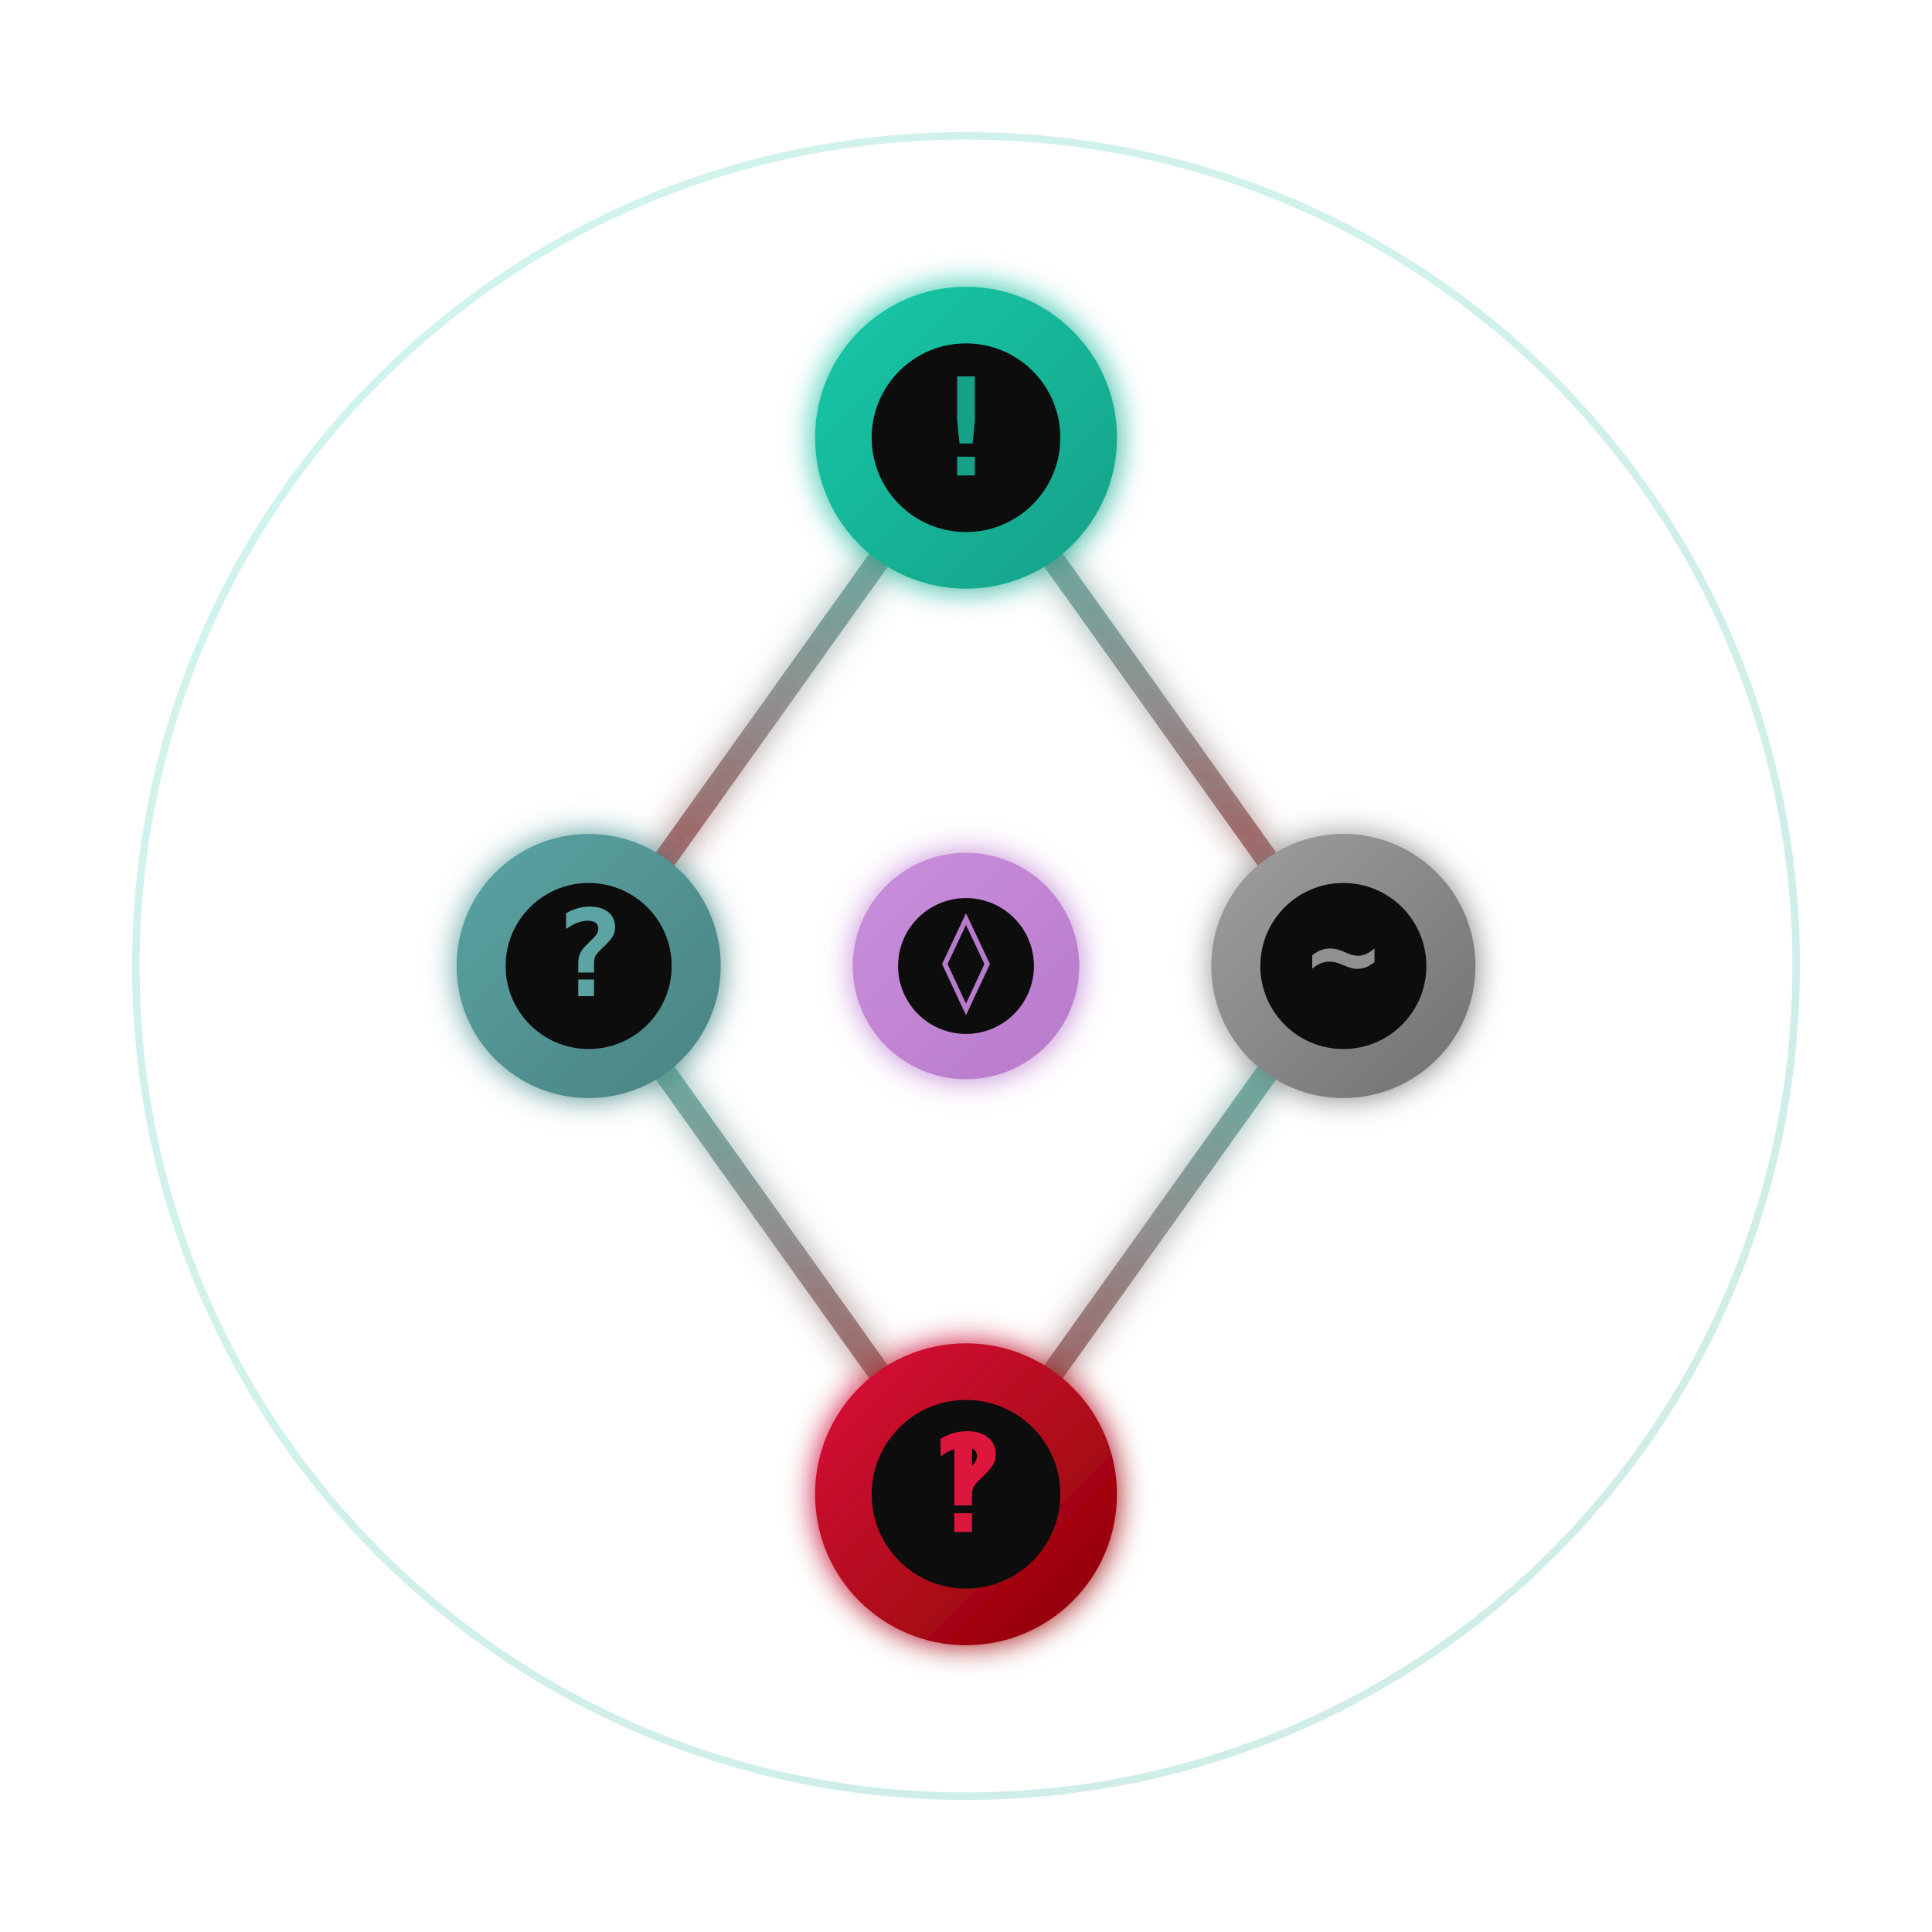
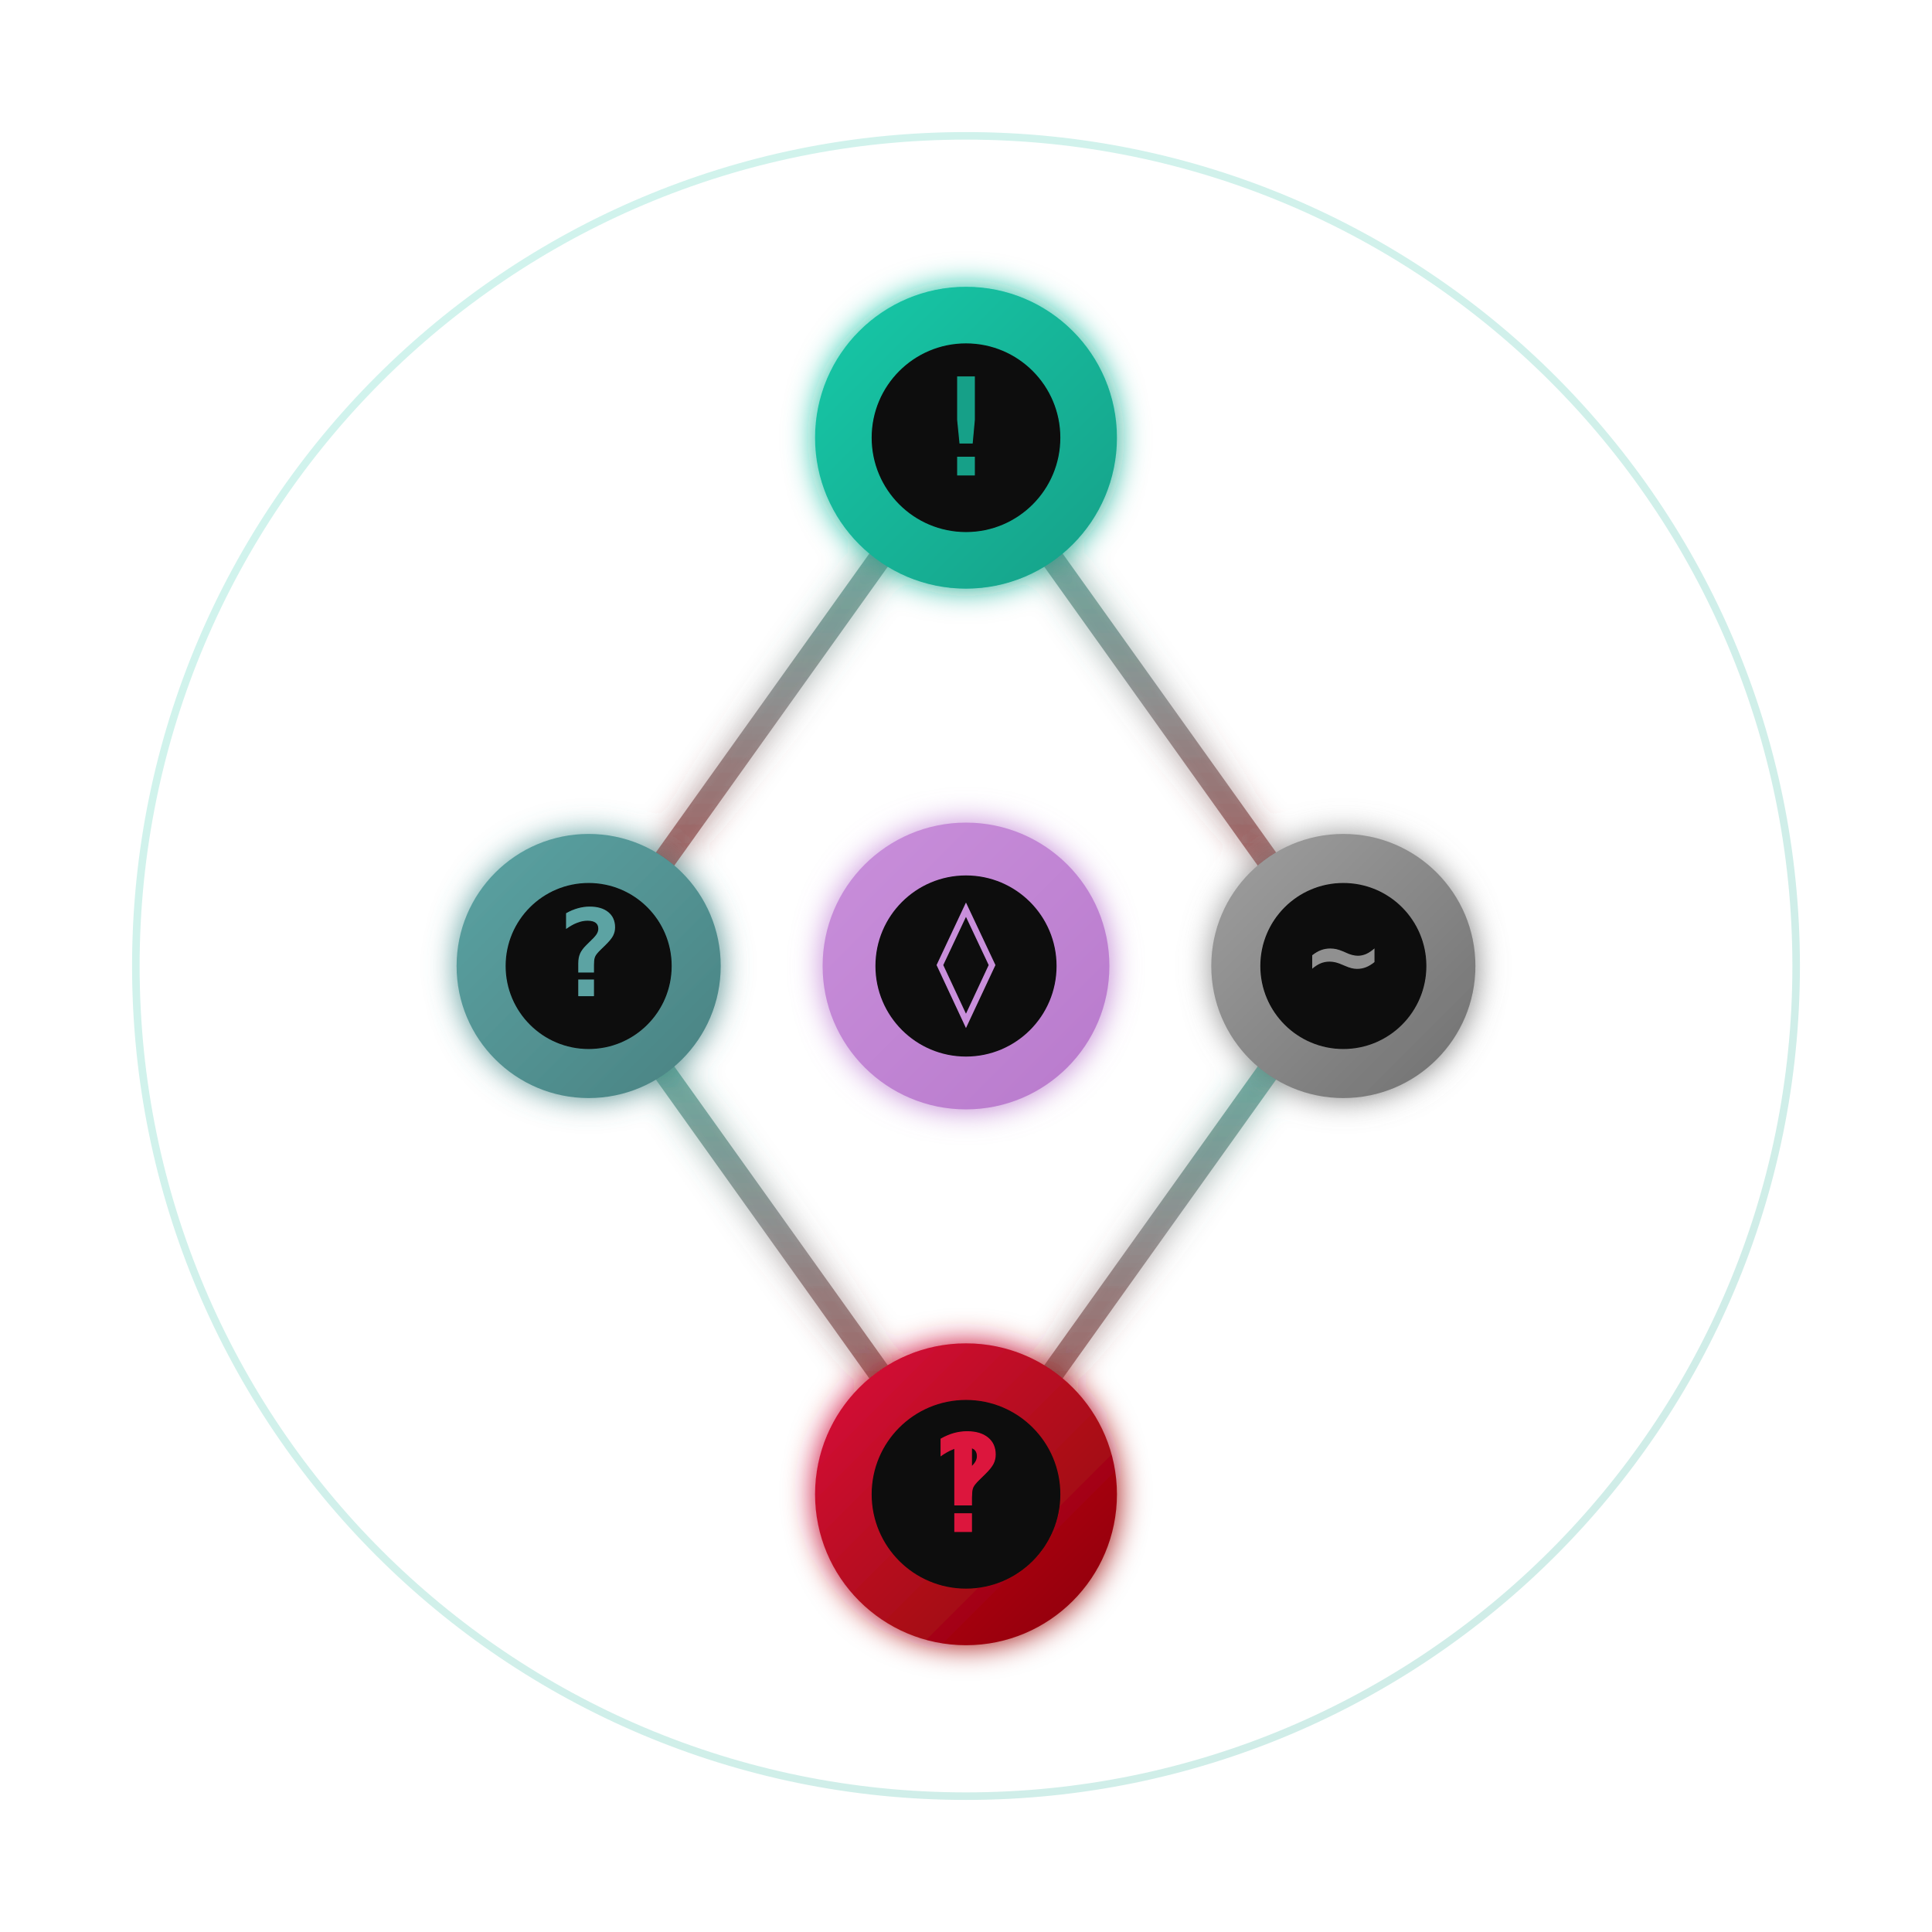
<svg xmlns="http://www.w3.org/2000/svg" viewBox="0 0 512 512">
  <defs>
    <linearGradient id="trust" x1="0%" y1="0%" x2="0%" y2="100%">
      <stop offset="0%" style="stop-color:#14A088" />
      <stop offset="50%" style="stop-color:#666666" />
      <stop offset="100%" style="stop-color:#8B0000" />
    </linearGradient>
    <linearGradient id="known" x1="0%" y1="0%" x2="100%" y2="100%">
      <stop offset="0%" style="stop-color:#1AC9A8" />
      <stop offset="100%" style="stop-color:#14A088" />
    </linearGradient>
    <linearGradient id="uncertain" x1="0%" y1="0%" x2="100%" y2="100%">
      <stop offset="0%" style="stop-color:#5BA3A3" />
      <stop offset="100%" style="stop-color:#4A8282" />
    </linearGradient>
    <linearGradient id="reported" x1="0%" y1="0%" x2="100%" y2="100%">
      <stop offset="0%" style="stop-color:#A0A0A0" />
      <stop offset="100%" style="stop-color:#707070" />
    </linearGradient>
    <linearGradient id="paradox" x1="0%" y1="0%" x2="100%" y2="100%">
      <stop offset="0%" style="stop-color:#DC143C" />
      <stop offset="100%" style="stop-color:#8B0000" />
    </linearGradient>
    <linearGradient id="predicted" x1="0%" y1="0%" x2="100%" y2="100%">
      <stop offset="0%" style="stop-color:#C98FDB" />
      <stop offset="100%" style="stop-color:#B87ACC" />
    </linearGradient>
    <filter id="glow" x="-50%" y="-50%" width="200%" height="200%">
      <feGaussianBlur stdDeviation="4" result="blur" />
      <feMerge>
        <feMergeNode in="blur" />
        <feMergeNode in="SourceGraphic" />
      </feMerge>
    </filter>
  </defs>
  <g transform="translate(256,256)" filter="url(#glow)">
    <line x1="0" y1="-140" x2="-100" y2="0" stroke="url(#trust)" stroke-width="6" stroke-linecap="round" opacity="0.6" />
    <line x1="0" y1="-140" x2="100" y2="0" stroke="url(#trust)" stroke-width="6" stroke-linecap="round" opacity="0.6" />
    <line x1="-100" y1="0" x2="0" y2="140" stroke="url(#trust)" stroke-width="6" stroke-linecap="round" opacity="0.6" />
    <line x1="100" y1="0" x2="0" y2="140" stroke="url(#trust)" stroke-width="6" stroke-linecap="round" opacity="0.6" />
    <line x1="0" y1="140" x2="0" y2="-140" stroke="url(#trust)" stroke-width="3" stroke-dasharray="8,4" opacity="0.4" />
    <line x1="0" y1="-140" x2="0" y2="0" stroke="url(#predicted)" stroke-width="3" stroke-linecap="round" opacity="0.4" />
    <line x1="-100" y1="0" x2="0" y2="0" stroke="url(#predicted)" stroke-width="3" stroke-linecap="round" opacity="0.4" />
    <line x1="100" y1="0" x2="0" y2="0" stroke="url(#predicted)" stroke-width="3" stroke-linecap="round" opacity="0.4" />
    <line x1="0" y1="0" x2="0" y2="140" stroke="url(#predicted)" stroke-width="3" stroke-linecap="round" opacity="0.4" />
    <g transform="translate(0,-140)" data-evidence="known" data-symbol="!">
      <circle r="40" fill="url(#known)" />
      <circle r="25" fill="#0a0a0a" />
      <text y="10" fill="#14A088" font-family="monospace" font-size="36" font-weight="bold" text-anchor="middle">!</text>
    </g>
    <g transform="translate(-100,0)" data-evidence="uncertain" data-symbol="?">
      <circle r="35" fill="url(#uncertain)" />
      <circle r="22" fill="#0a0a0a" />
      <text y="8" fill="#5BA3A3" font-family="monospace" font-size="32" font-weight="bold" text-anchor="middle">?</text>
    </g>
    <g transform="translate(100,0)" data-evidence="reported" data-symbol="~">
      <circle r="35" fill="url(#reported)" />
      <circle r="22" fill="#0a0a0a" />
      <text y="8" fill="#909090" font-family="monospace" font-size="32" font-weight="bold" text-anchor="middle">~</text>
    </g>
    <g transform="translate(0,140)" data-evidence="paradox" data-symbol="‽">
      <circle r="40" fill="url(#paradox)" />
      <circle r="25" fill="#0a0a0a" />
      <text y="10" fill="#DC143C" font-family="monospace" font-size="36" font-weight="bold" text-anchor="middle">‽</text>
    </g>
    <g transform="translate(0,0)" data-evidence="predicted" data-symbol="◊">
-       <circle r="30" fill="url(#predicted)" />
-       <circle r="18" fill="#0a0a0a" />
-       <text y="7" fill="#B87ACC" font-family="monospace" font-size="26" font-weight="bold" text-anchor="middle">◊</text>
+       <circle r="38" fill="url(#predicted)" />
+       <circle r="24" fill="#0a0a0a" />
+       <text y="9" fill="#C98FDB" font-family="monospace" font-size="32" font-weight="bold" text-anchor="middle">◊</text>
    </g>
  </g>
  <circle cx="256" cy="256" r="220" fill="none" stroke="url(#known)" stroke-width="2" opacity="0.2" />
</svg>
